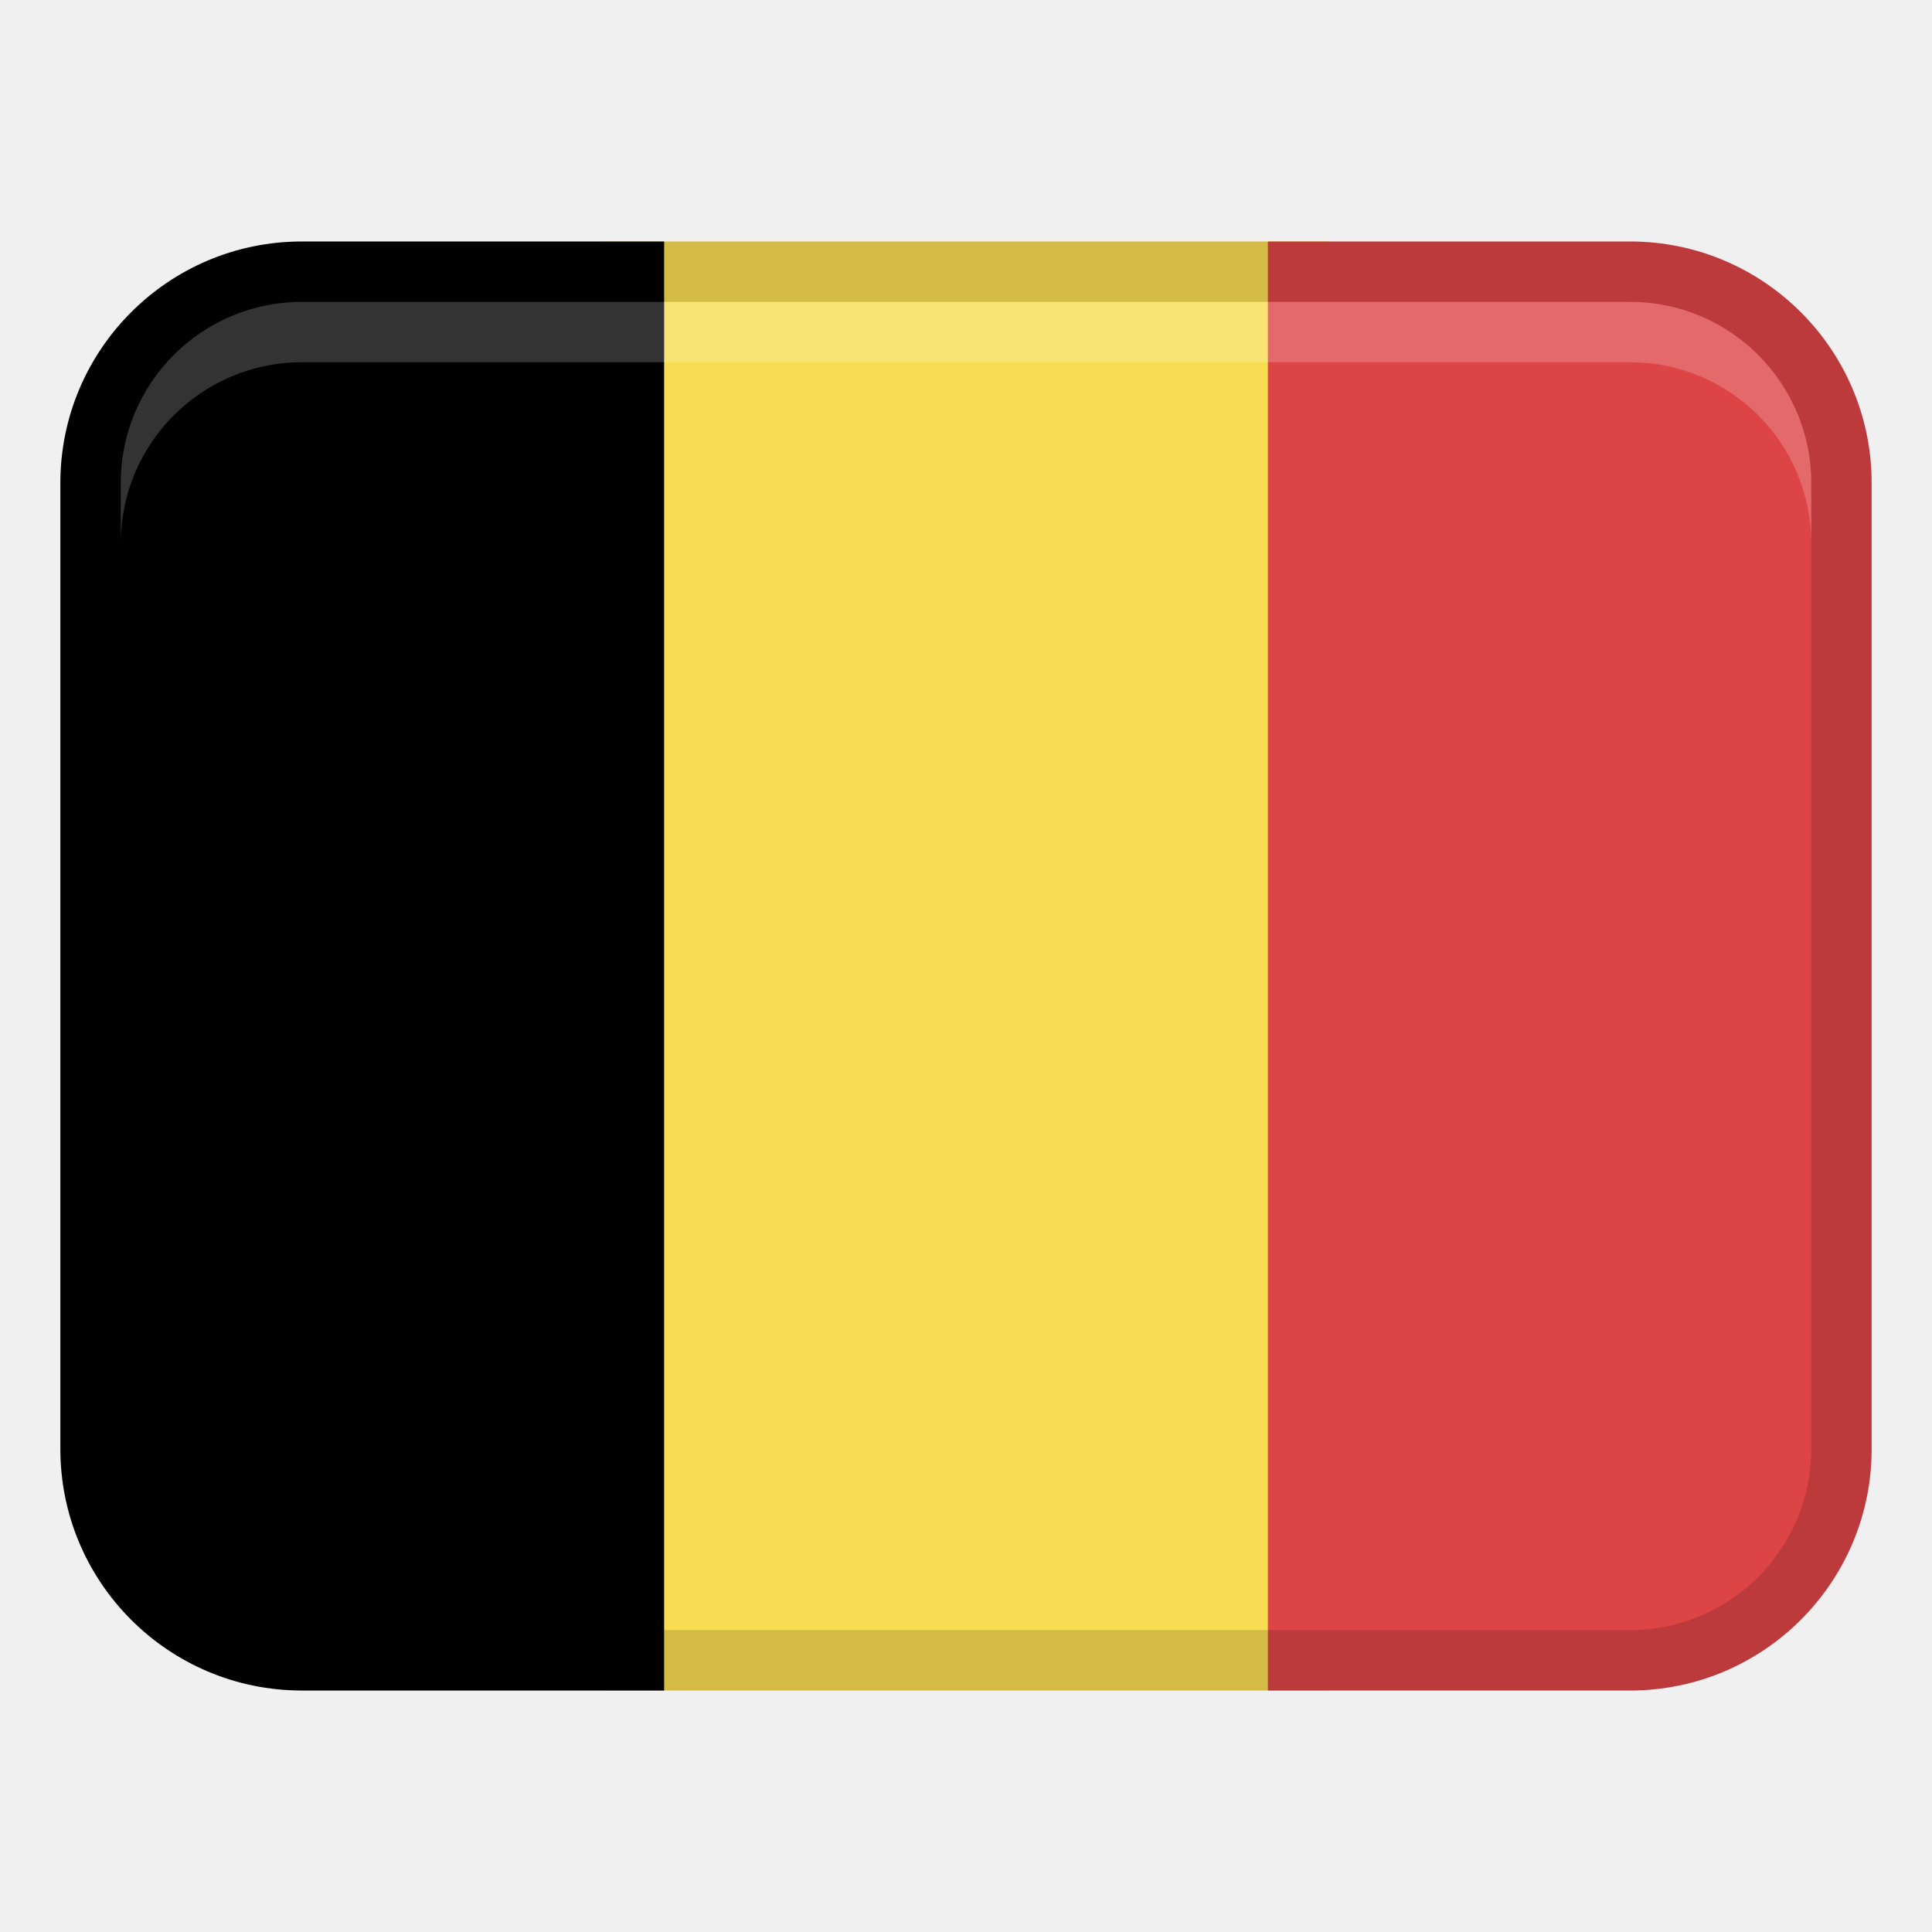
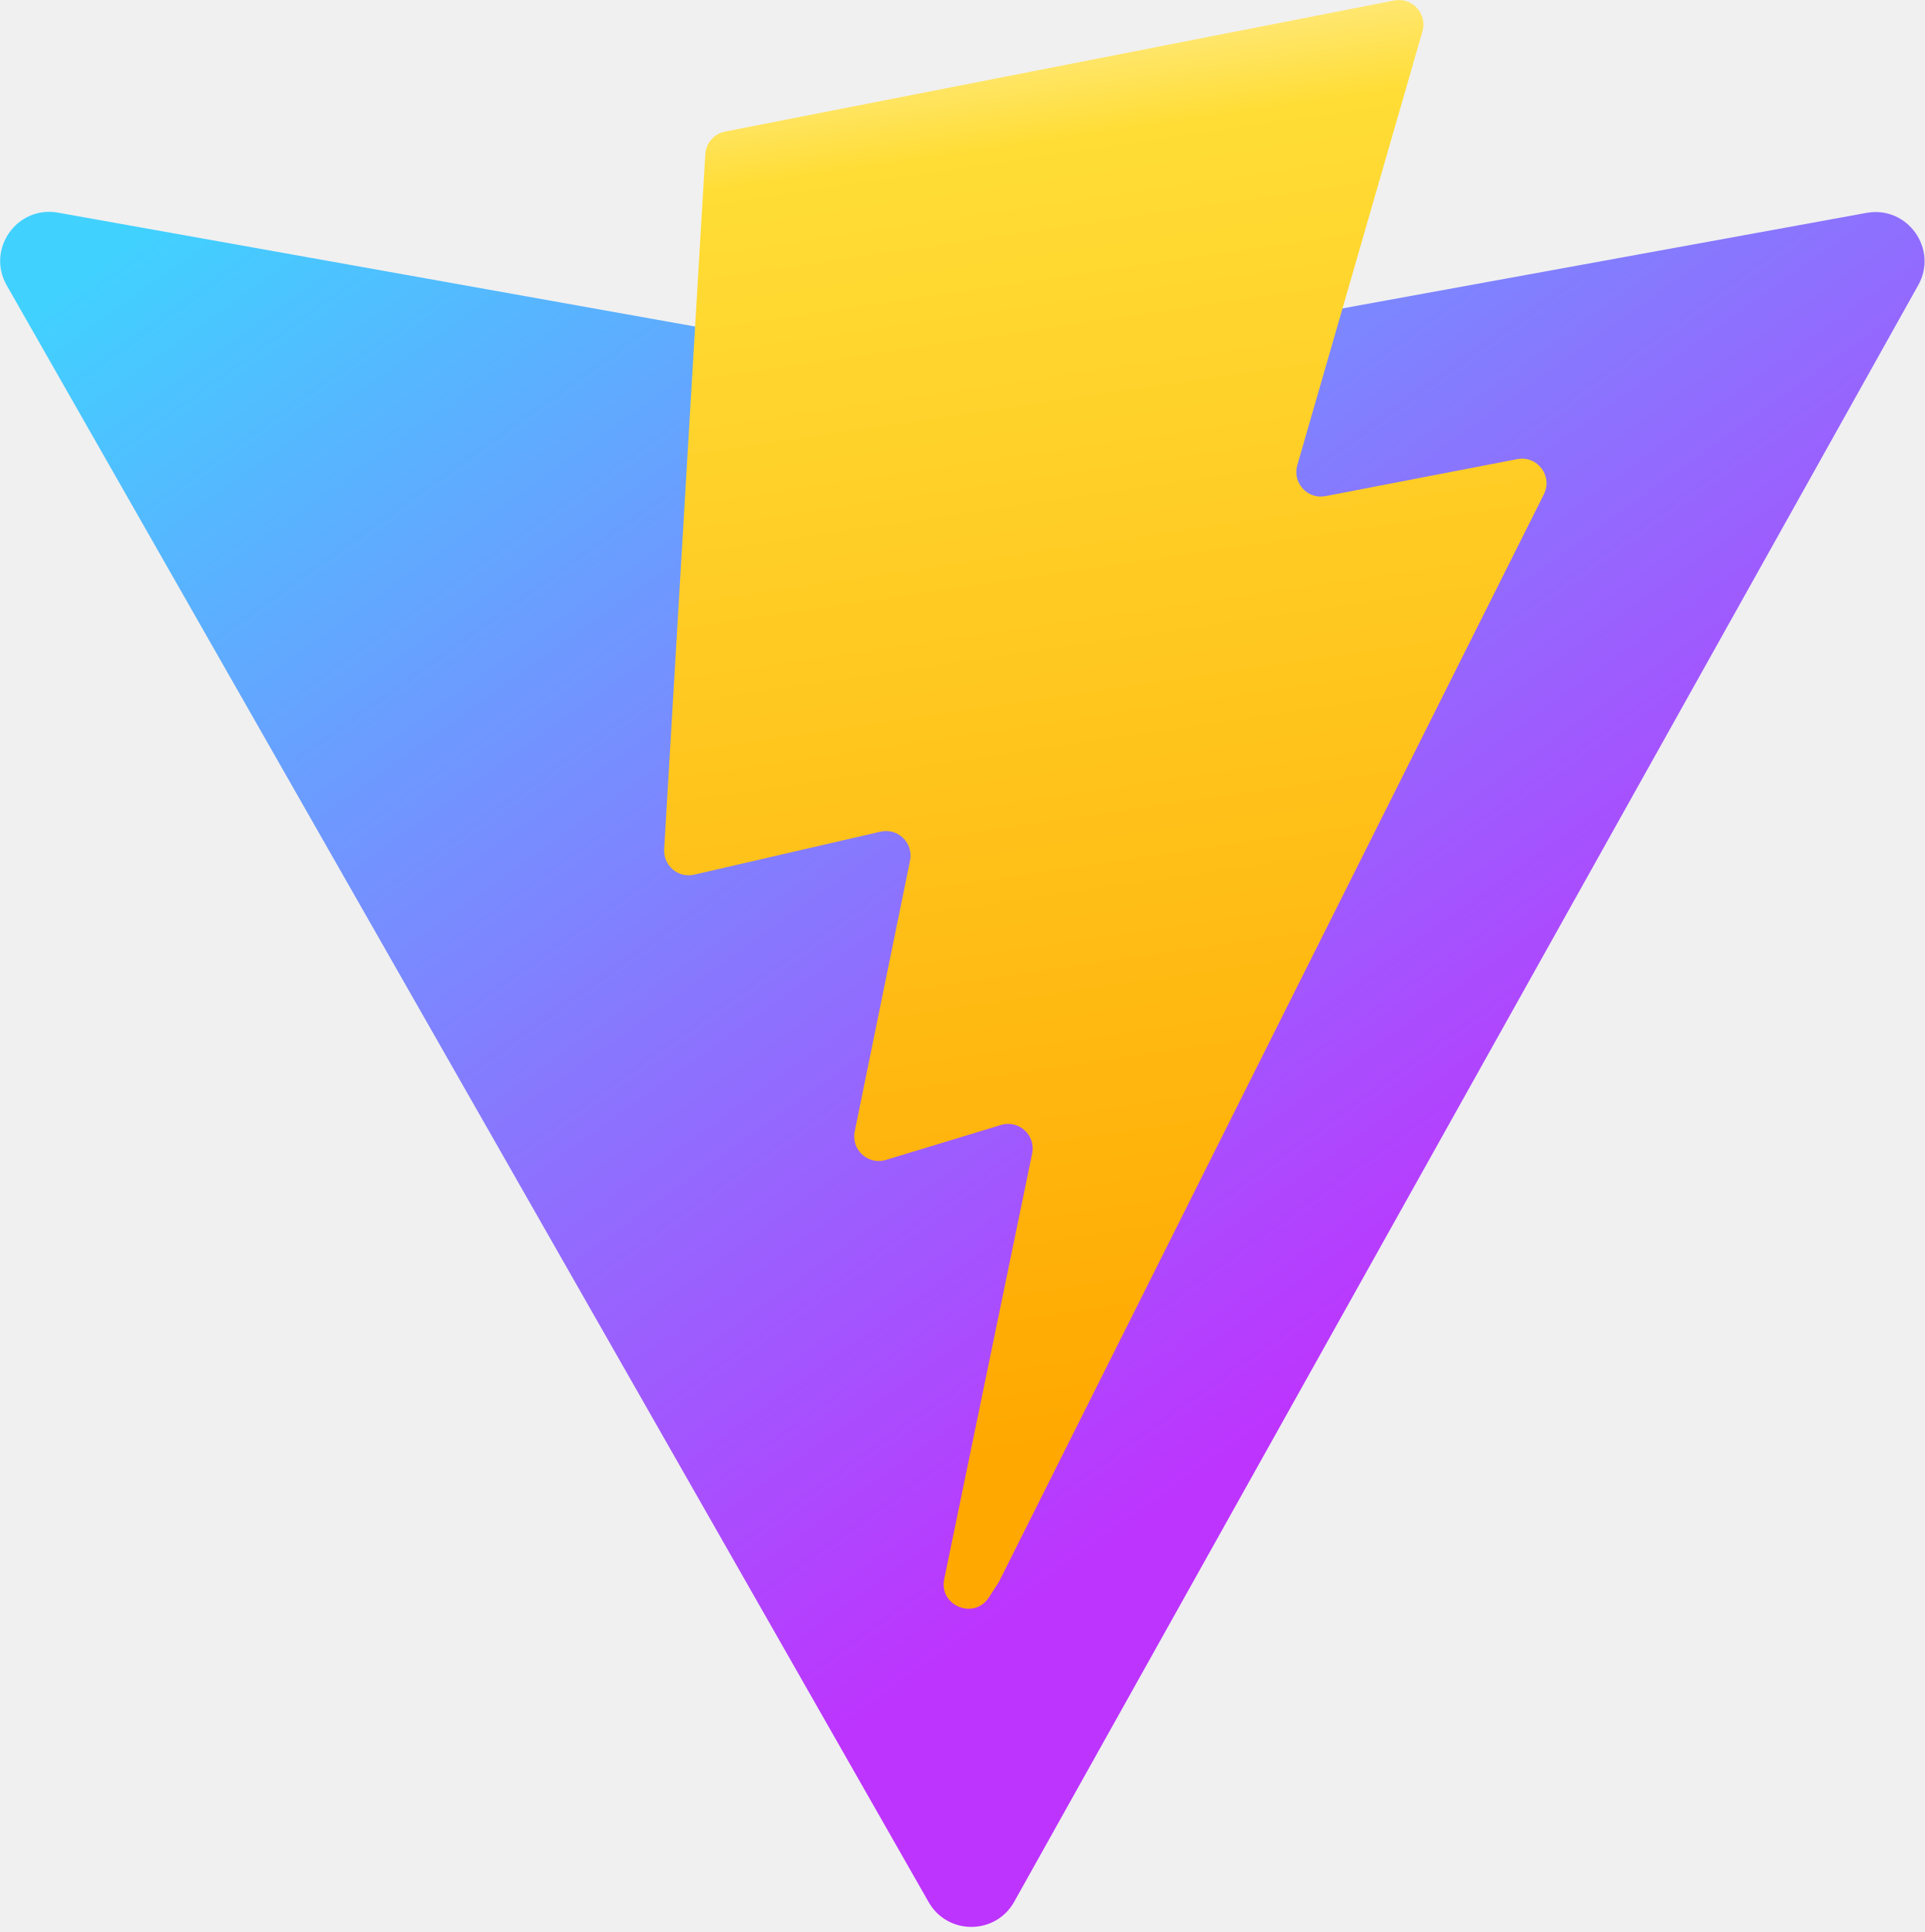
- <svg xmlns="http://www.w3.org/2000/svg" width="32" height="32" viewBox="0 0 32 32">
-   <path fill="#f8dc51" d="M10 4H22V28H10z" />
-   <path d="M5,4h6V28H5c-2.208,0-4-1.792-4-4V8c0-2.208,1.792-4,4-4Z" />
-   <path d="M25,4h6V28h-6c-2.208,0-4-1.792-4-4V8c0-2.208,1.792-4,4-4Z" transform="rotate(180 26 16)" fill="#dd4446" />
-   <path d="M27,4H5c-2.209,0-4,1.791-4,4V24c0,2.209,1.791,4,4,4H27c2.209,0,4-1.791,4-4V8c0-2.209-1.791-4-4-4Zm3,20c0,1.654-1.346,3-3,3H5c-1.654,0-3-1.346-3-3V8c0-1.654,1.346-3,3-3H27c1.654,0,3,1.346,3,3V24Z" opacity=".15" />
-   <path d="M27,5H5c-1.657,0-3,1.343-3,3v1c0-1.657,1.343-3,3-3H27c1.657,0,3,1.343,3,3v-1c0-1.657-1.343-3-3-3Z" fill="#fff" opacity=".2" />
+ <svg xmlns="http://www.w3.org/2000/svg" aria-hidden="true" role="img" class="iconify iconify--logos" width="31.88" height="32" preserveAspectRatio="xMidYMid meet" viewBox="0 0 256 257">
+   <defs>
+     <linearGradient id="IconifyId1813088fe1fbc01fb466" x1="-.828%" x2="57.636%" y1="7.652%" y2="78.411%">
+       <stop offset="0%" stop-color="#41D1FF" />
+       <stop offset="100%" stop-color="#BD34FE" />
+     </linearGradient>
+     <linearGradient id="IconifyId1813088fe1fbc01fb467" x1="43.376%" x2="50.316%" y1="2.242%" y2="89.03%">
+       <stop offset="0%" stop-color="#FFEA83" />
+       <stop offset="8.333%" stop-color="#FFDD35" />
+       <stop offset="100%" stop-color="#FFA800" />
+     </linearGradient>
+   </defs>
+   <path fill="url(#IconifyId1813088fe1fbc01fb466)" d="M255.153 37.938L134.897 252.976c-2.483 4.44-8.862 4.466-11.382.048L.875 37.958c-2.746-4.814 1.371-10.646 6.827-9.67l120.385 21.517a6.537 6.537 0 0 0 2.322-.004l117.867-21.483c5.438-.991 9.574 4.796 6.877 9.62Z" />
+   <path fill="url(#IconifyId1813088fe1fbc01fb467)" d="M185.432.063L96.44 17.501a3.268 3.268 0 0 0-2.634 3.014l-5.474 92.456a3.268 3.268 0 0 0 3.997 3.378l24.777-5.718c2.318-.535 4.413 1.507 3.936 3.838l-7.361 36.047c-.495 2.426 1.782 4.5 4.151 3.78l15.304-4.649c2.372-.72 4.652 1.36 4.15 3.788l-11.698 56.621c-.732 3.542 3.979 5.473 5.943 2.437l1.313-2.028l72.516-144.72c1.215-2.423-.88-5.186-3.54-4.672l-25.505 4.922c-2.396.462-4.435-1.77-3.759-4.114l16.646-57.705c.677-2.35-1.37-4.583-3.769-4.113Z" />
</svg>
